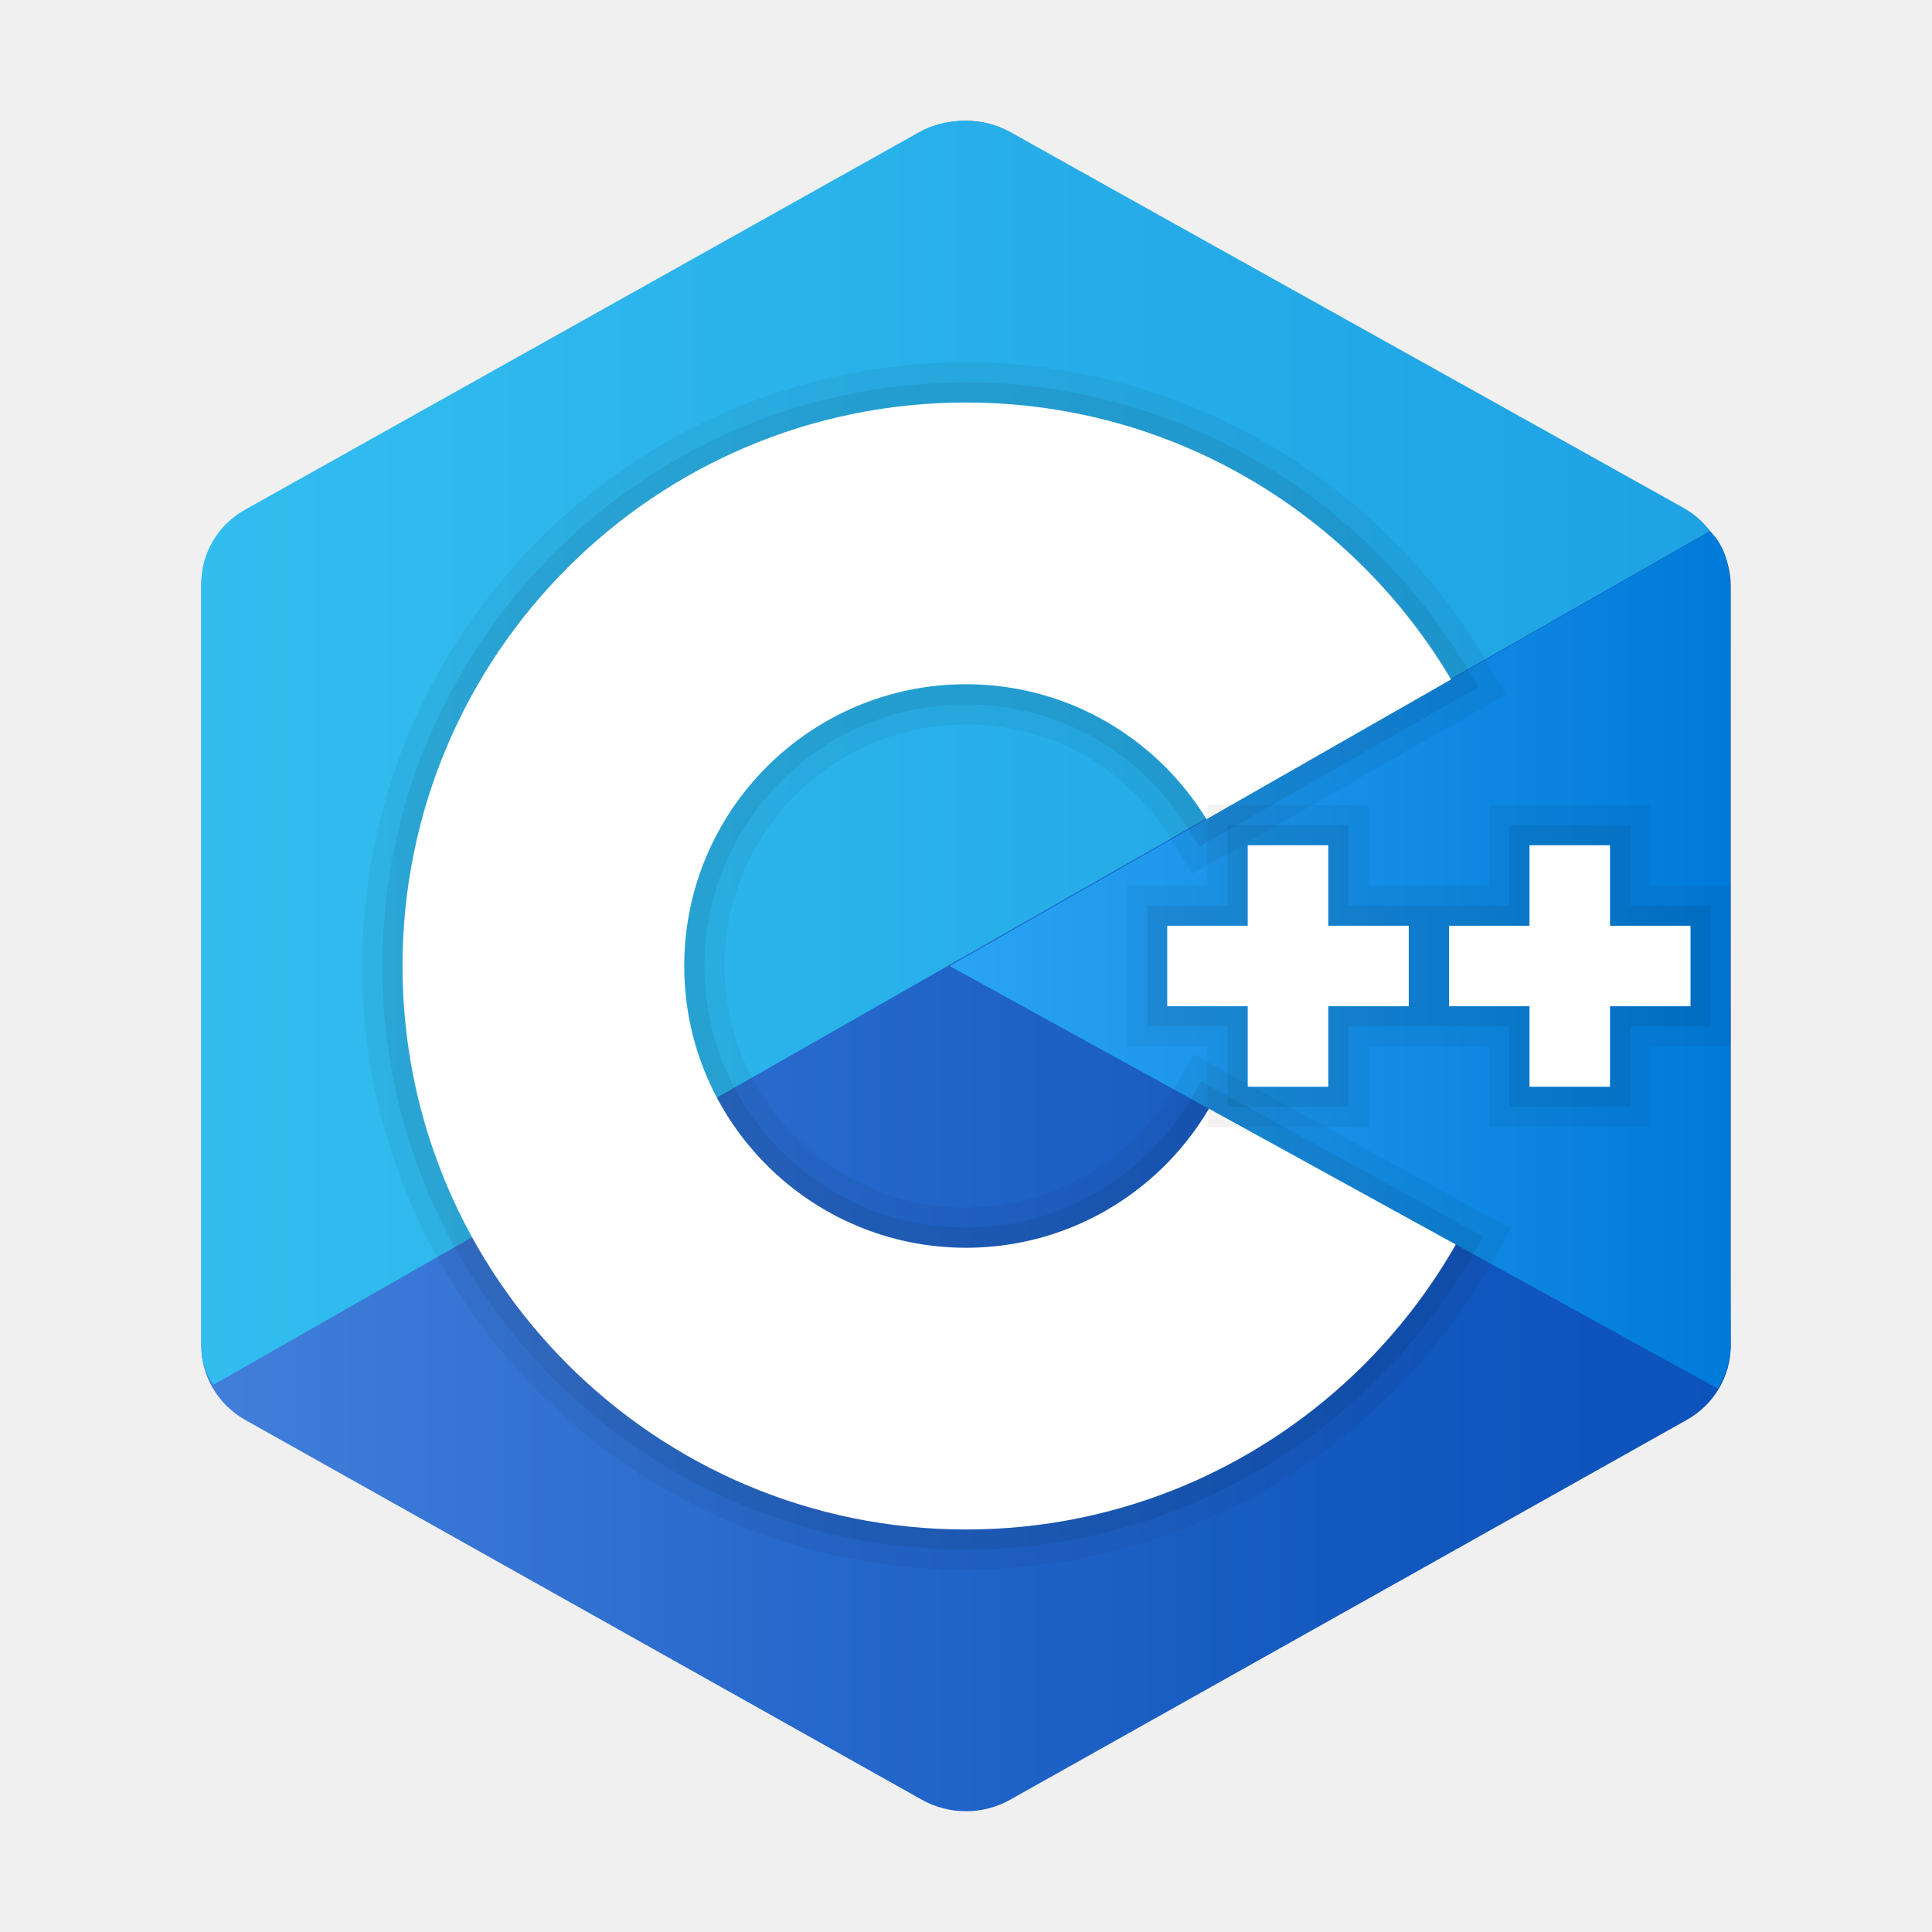
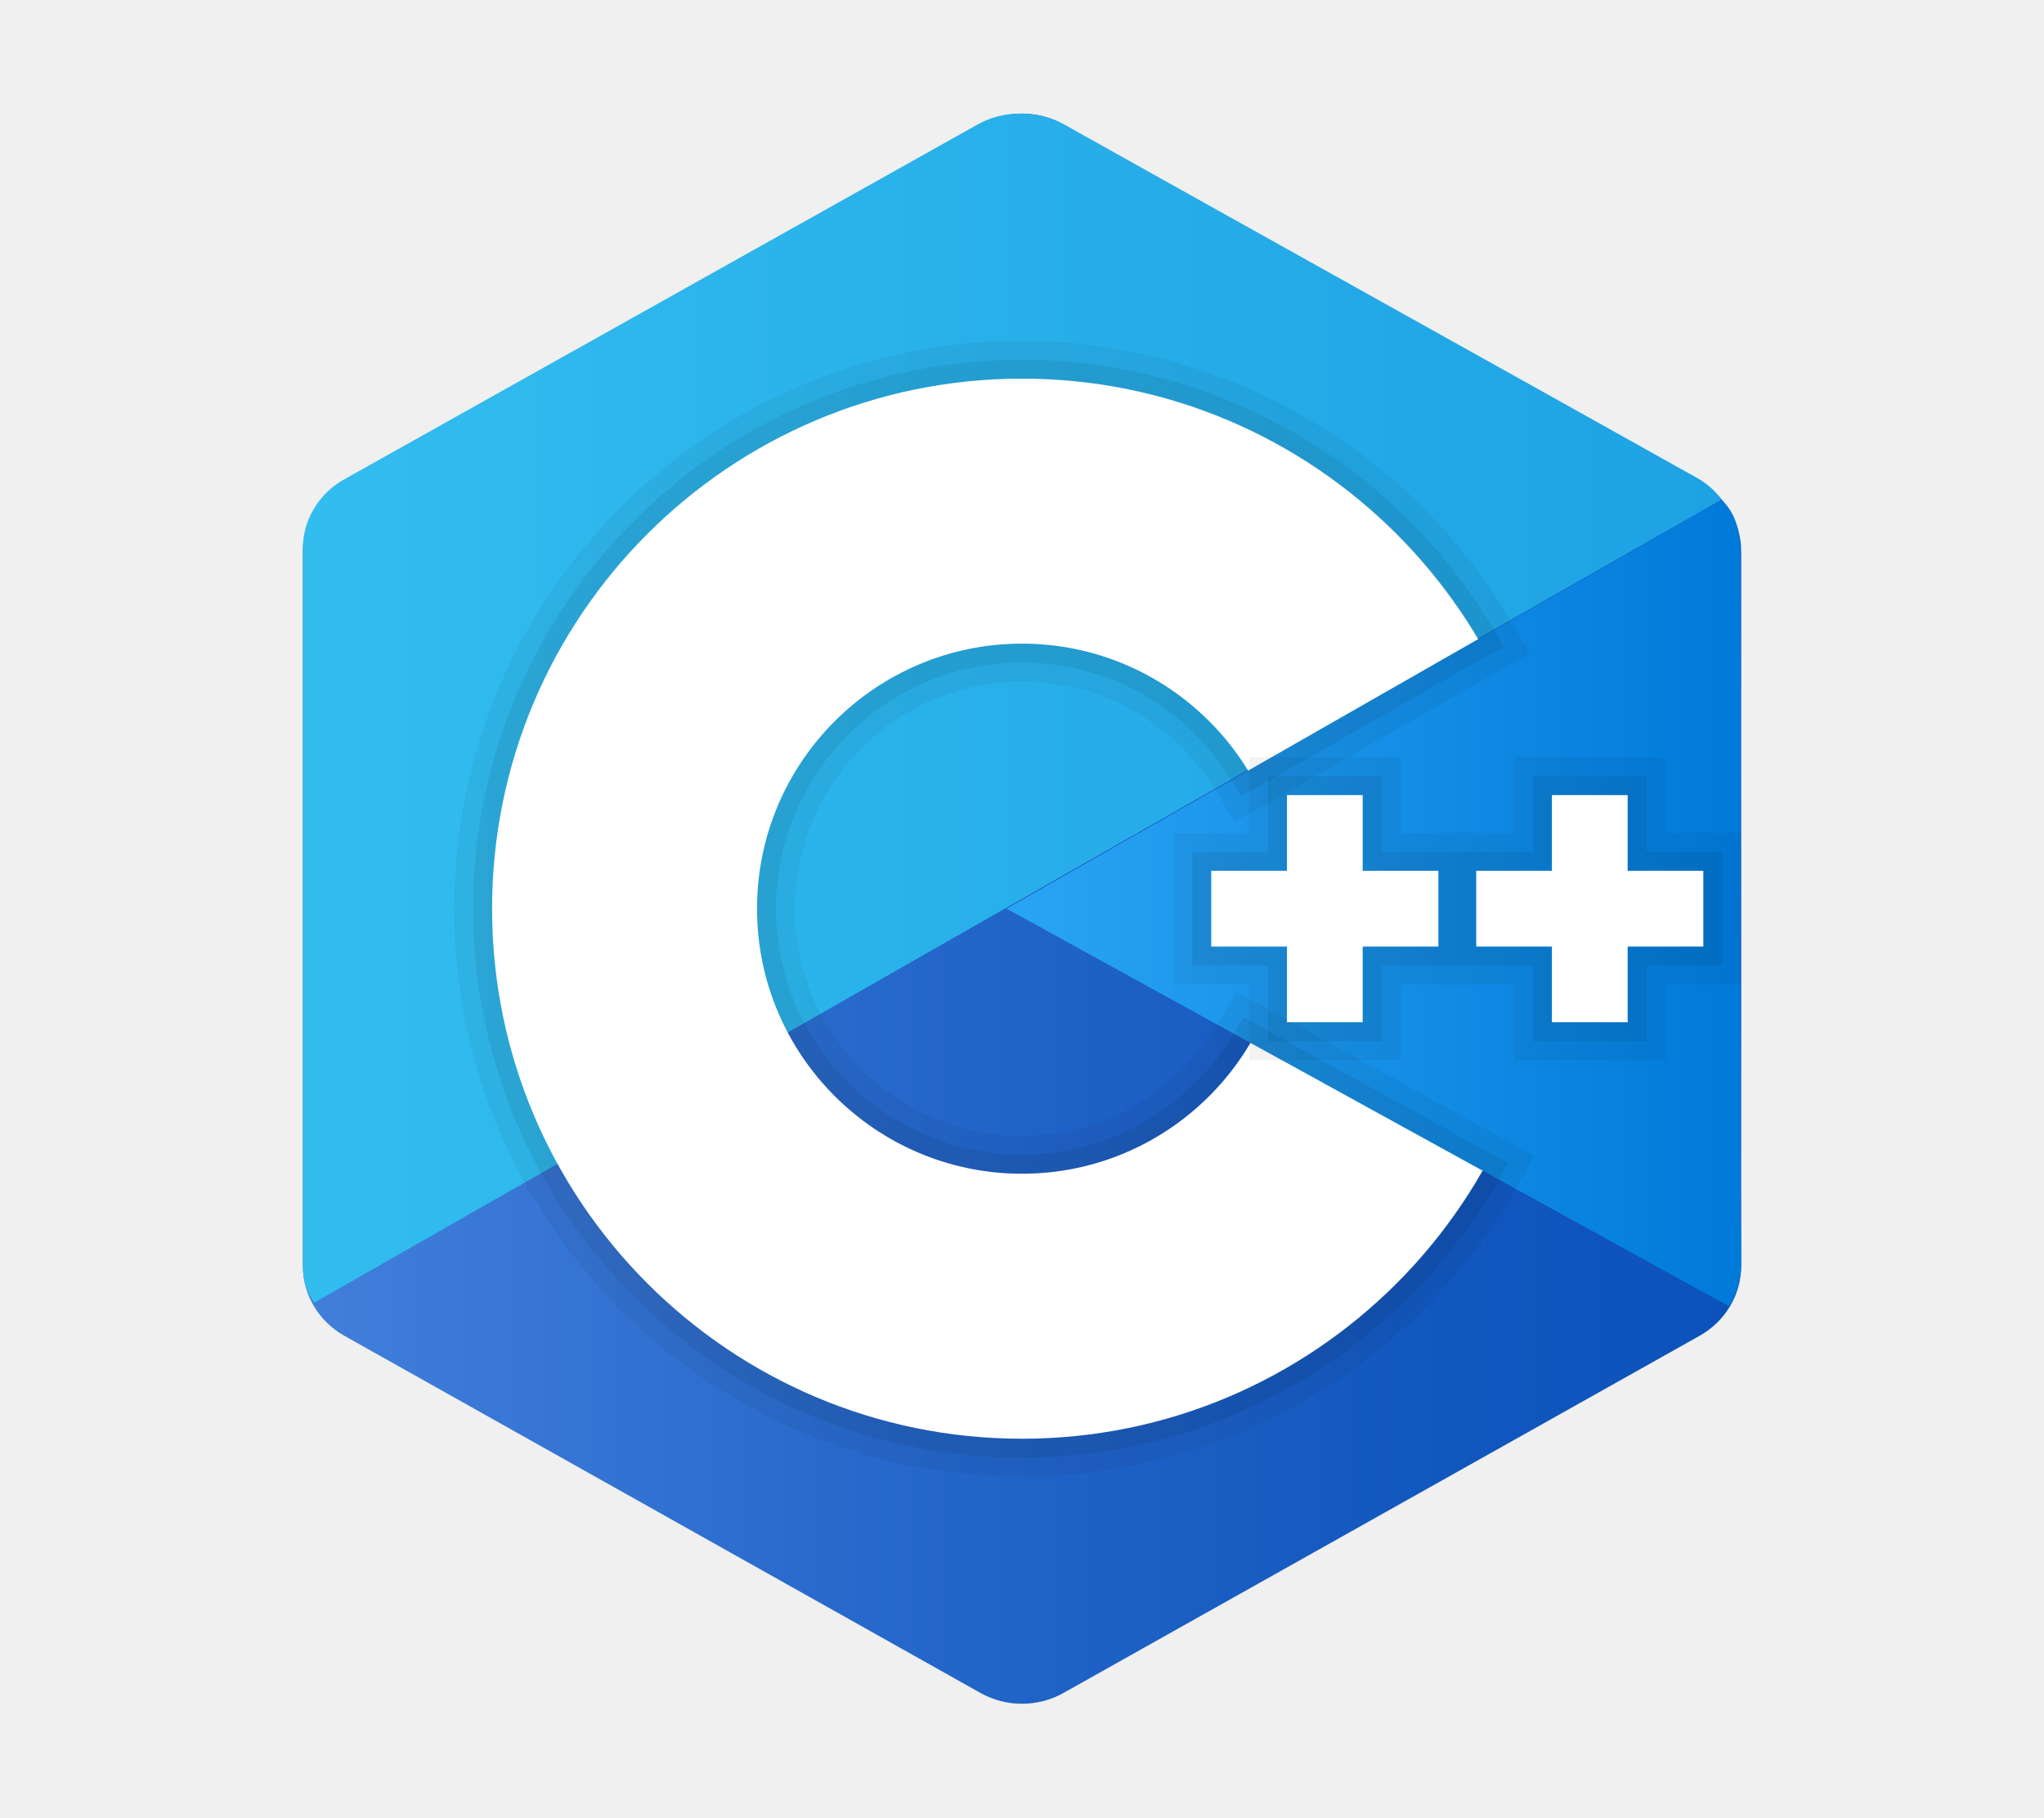
- <svg xmlns="http://www.w3.org/2000/svg" x="0px" y="0px" width="100" height="100" viewBox="0 0 48 48">
+ <svg xmlns="http://www.w3.org/2000/svg" x="0px" y="0px" width="27" height="24" viewBox="0 0 48 48">
  <linearGradient id="Ey3AfYdg0JtJGx7I73Eu7a_TpULddJc4gTh_gr1" x1="5" x2="43" y1="24" y2="24" gradientUnits="userSpaceOnUse">
    <stop offset=".002" stop-color="#427fdb" />
    <stop offset=".397" stop-color="#2668cb" />
    <stop offset=".763" stop-color="#1358bf" />
    <stop offset="1" stop-color="#0c52bb" />
  </linearGradient>
  <path fill="url(#Ey3AfYdg0JtJGx7I73Eu7a_TpULddJc4gTh_gr1)" fill-rule="evenodd" d="M22.903,3.286c0.679-0.381,1.515-0.381,2.193,0 c3.355,1.883,13.451,7.551,16.807,9.434C42.582,13.1,43,13.804,43,14.566c0,3.766,0,15.101,0,18.867 c0,0.762-0.418,1.466-1.097,1.847c-3.355,1.883-13.451,7.551-16.807,9.434c-0.679,0.381-1.515,0.381-2.193,0 c-3.355-1.883-13.451-7.551-16.807-9.434C5.418,34.899,5,34.196,5,33.434c0-3.766,0-15.101,0-18.867 c0-0.762,0.418-1.466,1.097-1.847C9.451,10.837,19.549,5.169,22.903,3.286z" clip-rule="evenodd" />
  <linearGradient id="Ey3AfYdg0JtJGx7I73Eu7b_TpULddJc4gTh_gr2" x1="5" x2="42.487" y1="18.702" y2="18.702" gradientUnits="userSpaceOnUse">
    <stop offset="0" stop-color="#32bdef" />
    <stop offset="1" stop-color="#1ea2e4" />
  </linearGradient>
  <path fill="url(#Ey3AfYdg0JtJGx7I73Eu7b_TpULddJc4gTh_gr2)" fill-rule="evenodd" d="M5.304,34.404C5.038,34.048,5,33.71,5,33.255c0-3.744,0-15.014,0-18.759c0-0.758,0.417-1.458,1.094-1.836 c3.343-1.872,13.405-7.507,16.748-9.38c0.677-0.379,1.594-0.371,2.271,0.008c3.343,1.872,13.371,7.459,16.714,9.331 c0.27,0.152,0.476,0.335,0.66,0.576L5.304,34.404z" clip-rule="evenodd" />
  <path fill="#fff" fill-rule="evenodd" d="M24,10c7.727,0,14,6.273,14,14s-6.273,14-14,14s-14-6.273-14-14 S16.273,10,24,10z M24,17c3.863,0,7,3.136,7,7c0,3.863-3.137,7-7,7s-7-3.137-7-7C17,20.136,20.136,17,24,17z" clip-rule="evenodd" />
  <linearGradient id="Ey3AfYdg0JtJGx7I73Eu7c_TpULddJc4gTh_gr3" x1="23.593" x2="43" y1="23.852" y2="23.852" gradientUnits="userSpaceOnUse">
    <stop offset="0" stop-color="#2aa4f4" />
    <stop offset="1" stop-color="#007ad9" />
  </linearGradient>
  <path fill="url(#Ey3AfYdg0JtJGx7I73Eu7c_TpULddJc4gTh_gr3)" fill-rule="evenodd" d="M42.485,13.205c0.516,0.483,0.506,1.211,0.506,1.784c0,3.795-0.032,14.589,0.009,18.384c0.004,0.396-0.127,0.813-0.323,1.127 L23.593,24L42.485,13.205z" clip-rule="evenodd" />
  <g opacity=".05">
    <path d="M33,21v2h2v2h-2v2h-2v-2h-2v-2h2v-2H33 M34,20h-1h-2h-1v1v1h-1h-1v1v2v1h1h1v1v1h1h2h1v-1v-1h1h1v-1v-2v-1h-1h-1v-1V20 L34,20z" />
    <path d="M40,21v2h2v2h-2v2h-2v-2h-2v-2h2v-2H40 M41,20h-1h-2h-1v1v1h-1h-1v1v2v1h1h1v1v1h1h2h1v-1v-1h1h1v-1v-2v-1h-1h-1v-1V20 L41,20z" />
  </g>
  <g opacity=".07">
    <path d="M33,21v2h2v2h-2v2h-2v-2h-2v-2h2v-2H33 M33.5,20.5H33h-2h-0.5V21v1.5H29h-0.5V23v2v0.5H29h1.5V27v0.5H31h2h0.5V27v-1.5H35 h0.5V25v-2v-0.5H35h-1.5V21V20.5L33.5,20.5z" />
    <path d="M40,21v2h2v2h-2v2h-2v-2h-2v-2h2v-2H40 M40.5,20.5H40h-2h-0.5V21v1.5H36h-0.5V23v2v0.5H36h1.5V27v0.5H38h2h0.5V27v-1.5H42 h0.5V25v-2v-0.5H42h-1.5V21V20.5L40.5,20.5z" />
  </g>
  <polygon fill="#fff" points="33,21 31,21 31,23 29,23 29,25 31,25 31,27 33,27 33,25 35,25 35,23 33,23" />
  <polygon fill="#fff" points="42,23 40,23 40,21 38,21 38,23 36,23 36,25 38,25 38,27 40,27 40,25 42,25" />
  <g>
    <path d="M24,10c5.128,0,9.602,2.771,12.041,6.887l-6.073,3.47C28.737,18.347,26.527,17,24,17c-3.864,0-7,3.136-7,7 c0,3.863,3.137,7,7,7c2.57,0,4.812-1.392,6.029-3.459l6.132,3.374C33.75,35.142,29.21,38,24,38c-7.727,0-14-6.273-14-14 S16.273,10,24,10 M24,9C15.729,9,9,15.729,9,24s6.729,15,15,15c5.367,0,10.36-2.908,13.03-7.59l0.503-0.882l-0.89-0.49 l-6.132-3.374l-0.851-0.468l-0.493,0.837C28.09,28.863,26.11,30,24,30c-3.308,0-6-2.692-6-6s2.692-6,6-6 c2.099,0,4.011,1.076,5.115,2.879l0.507,0.828l0.842-0.481l6.073-3.47l0.882-0.504l-0.518-0.874C34.205,11.827,29.262,9,24,9L24,9 z" opacity=".05" />
    <path d="M24,10c5.128,0,9.602,2.771,12.041,6.887l-6.073,3.47C28.737,18.347,26.527,17,24,17c-3.864,0-7,3.136-7,7 c0,3.863,3.137,7,7,7c2.57,0,4.812-1.392,6.029-3.459l6.132,3.374C33.75,35.142,29.21,38,24,38c-7.727,0-14-6.273-14-14 S16.273,10,24,10 M24,9.5C16.005,9.5,9.5,16.005,9.5,24S16.005,38.5,24,38.5c5.188,0,10.014-2.812,12.595-7.337l0.252-0.441 l-0.445-0.245l-6.132-3.374l-0.425-0.234l-0.246,0.418C28.431,29.269,26.286,30.5,24,30.5c-3.584,0-6.5-2.916-6.5-6.5 s2.916-6.5,6.5-6.5c2.275,0,4.346,1.166,5.542,3.118l0.253,0.414l0.421-0.241l6.073-3.47l0.441-0.252l-0.259-0.437 C33.864,12.233,29.086,9.5,24,9.5L24,9.5z" opacity=".07" />
  </g>
</svg>
